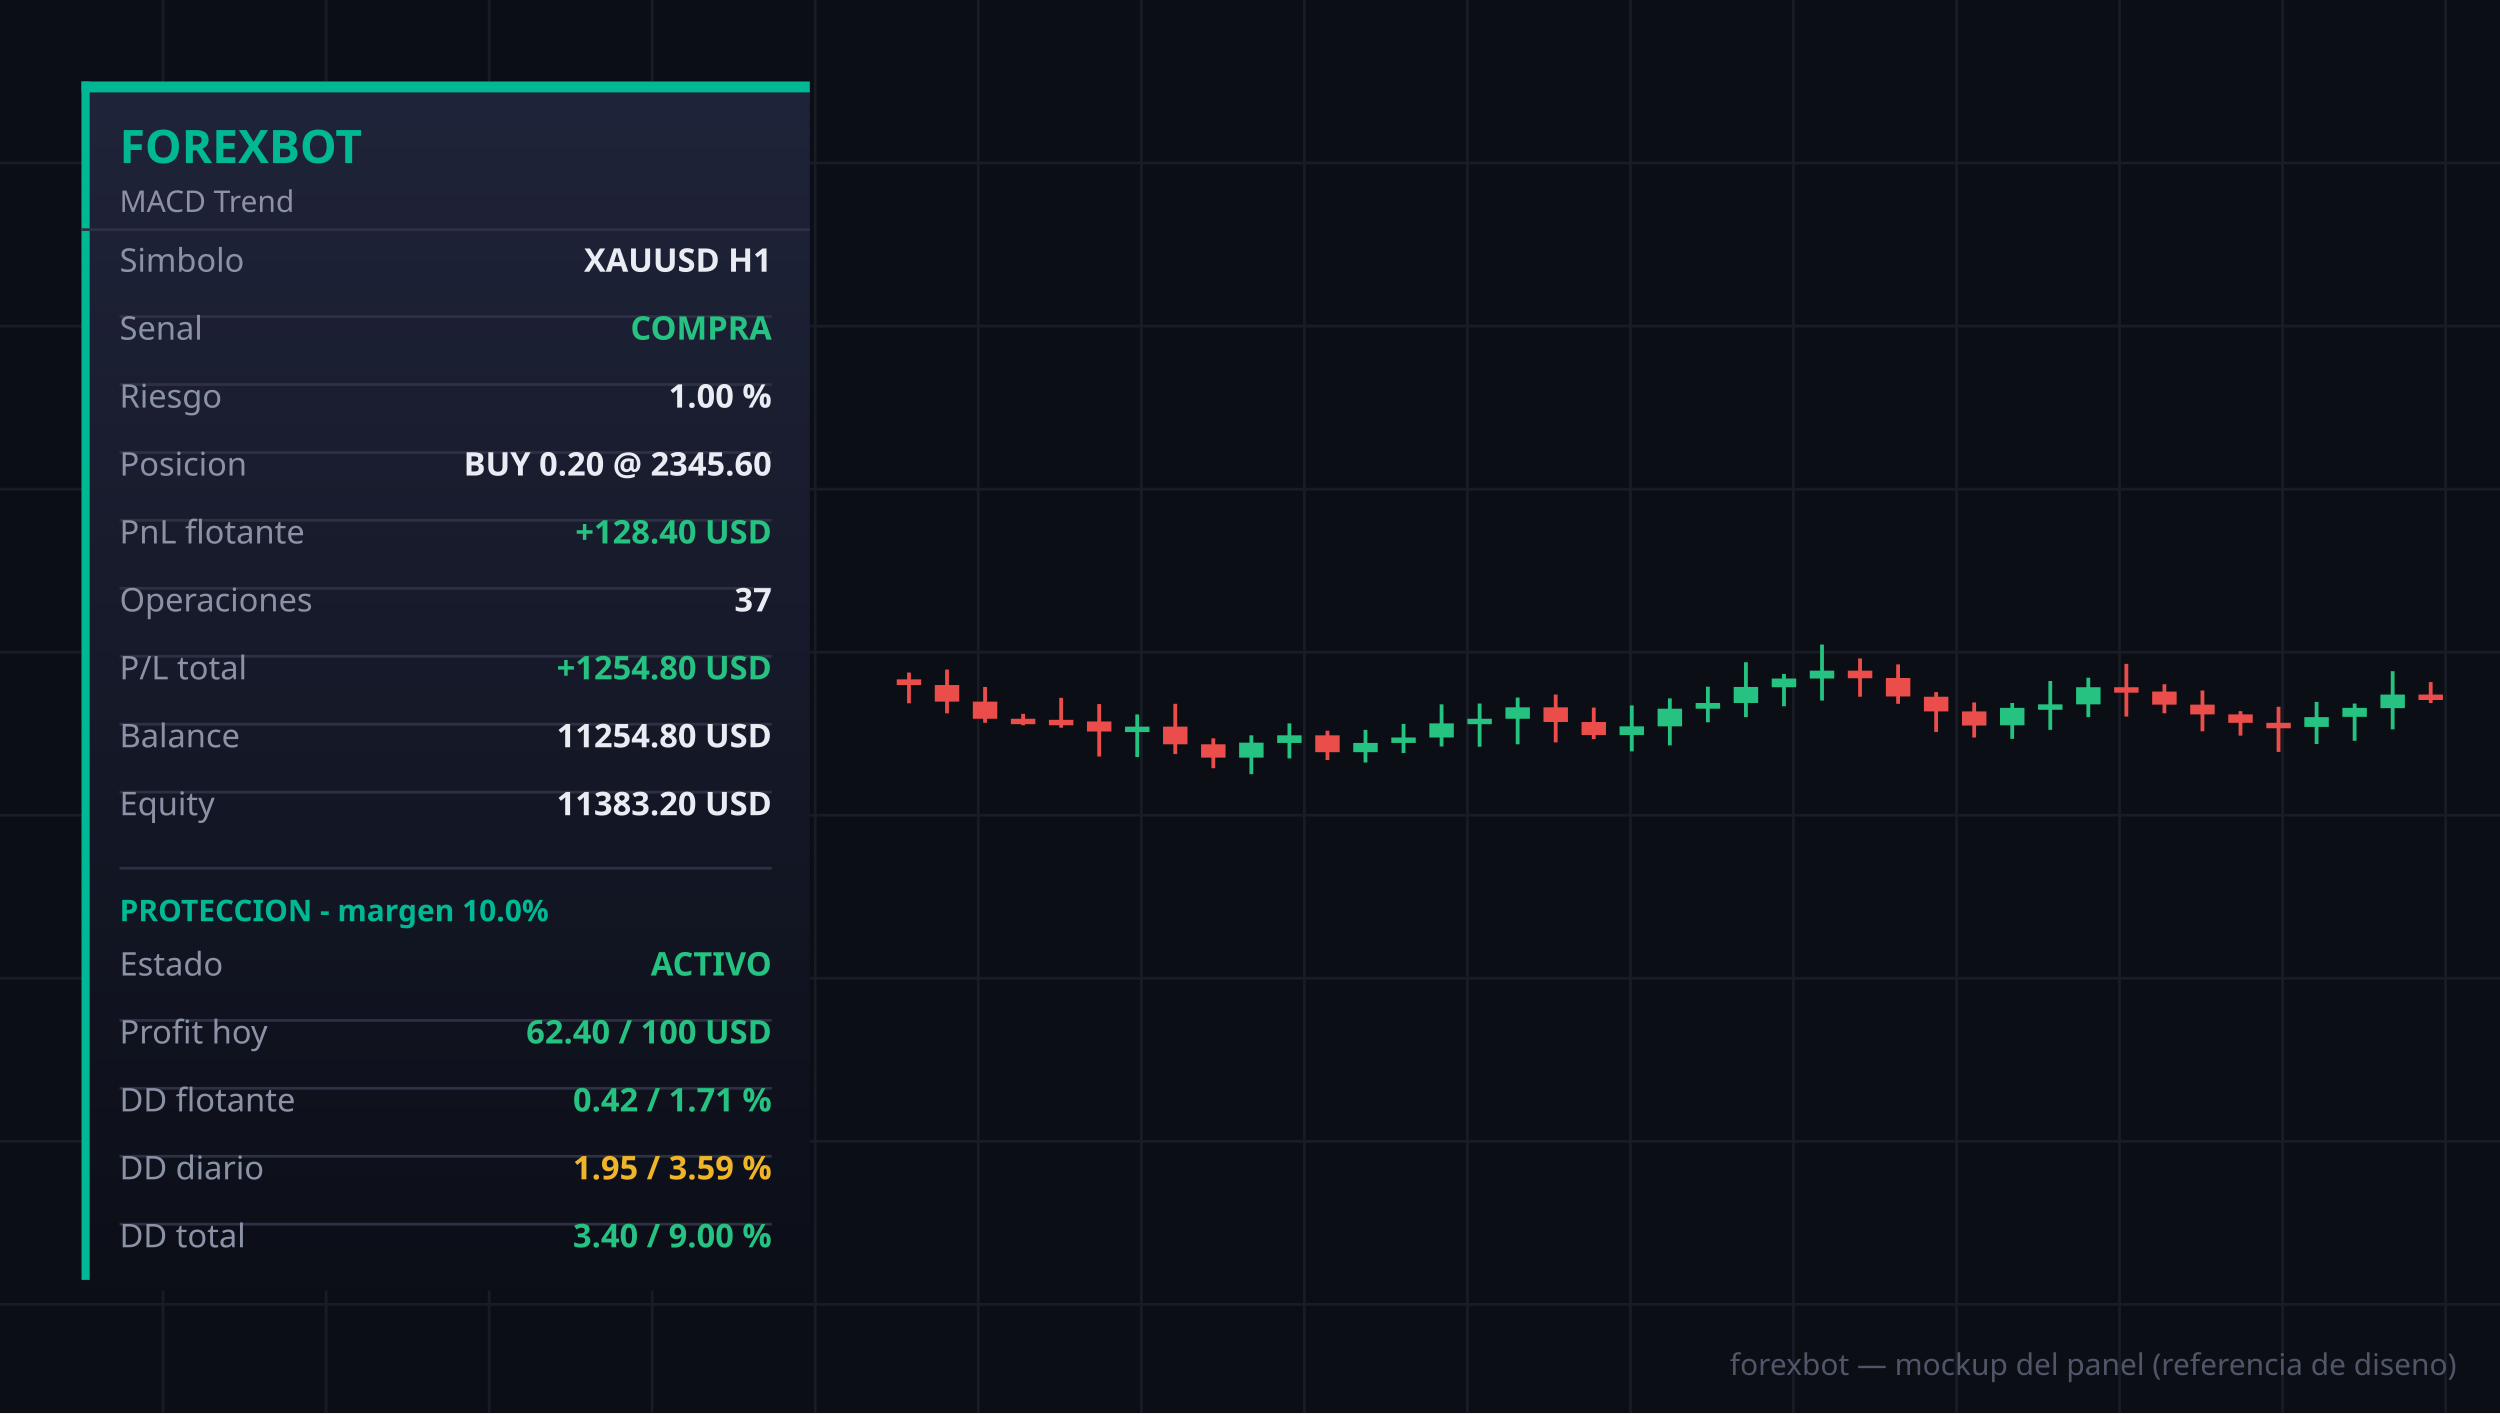
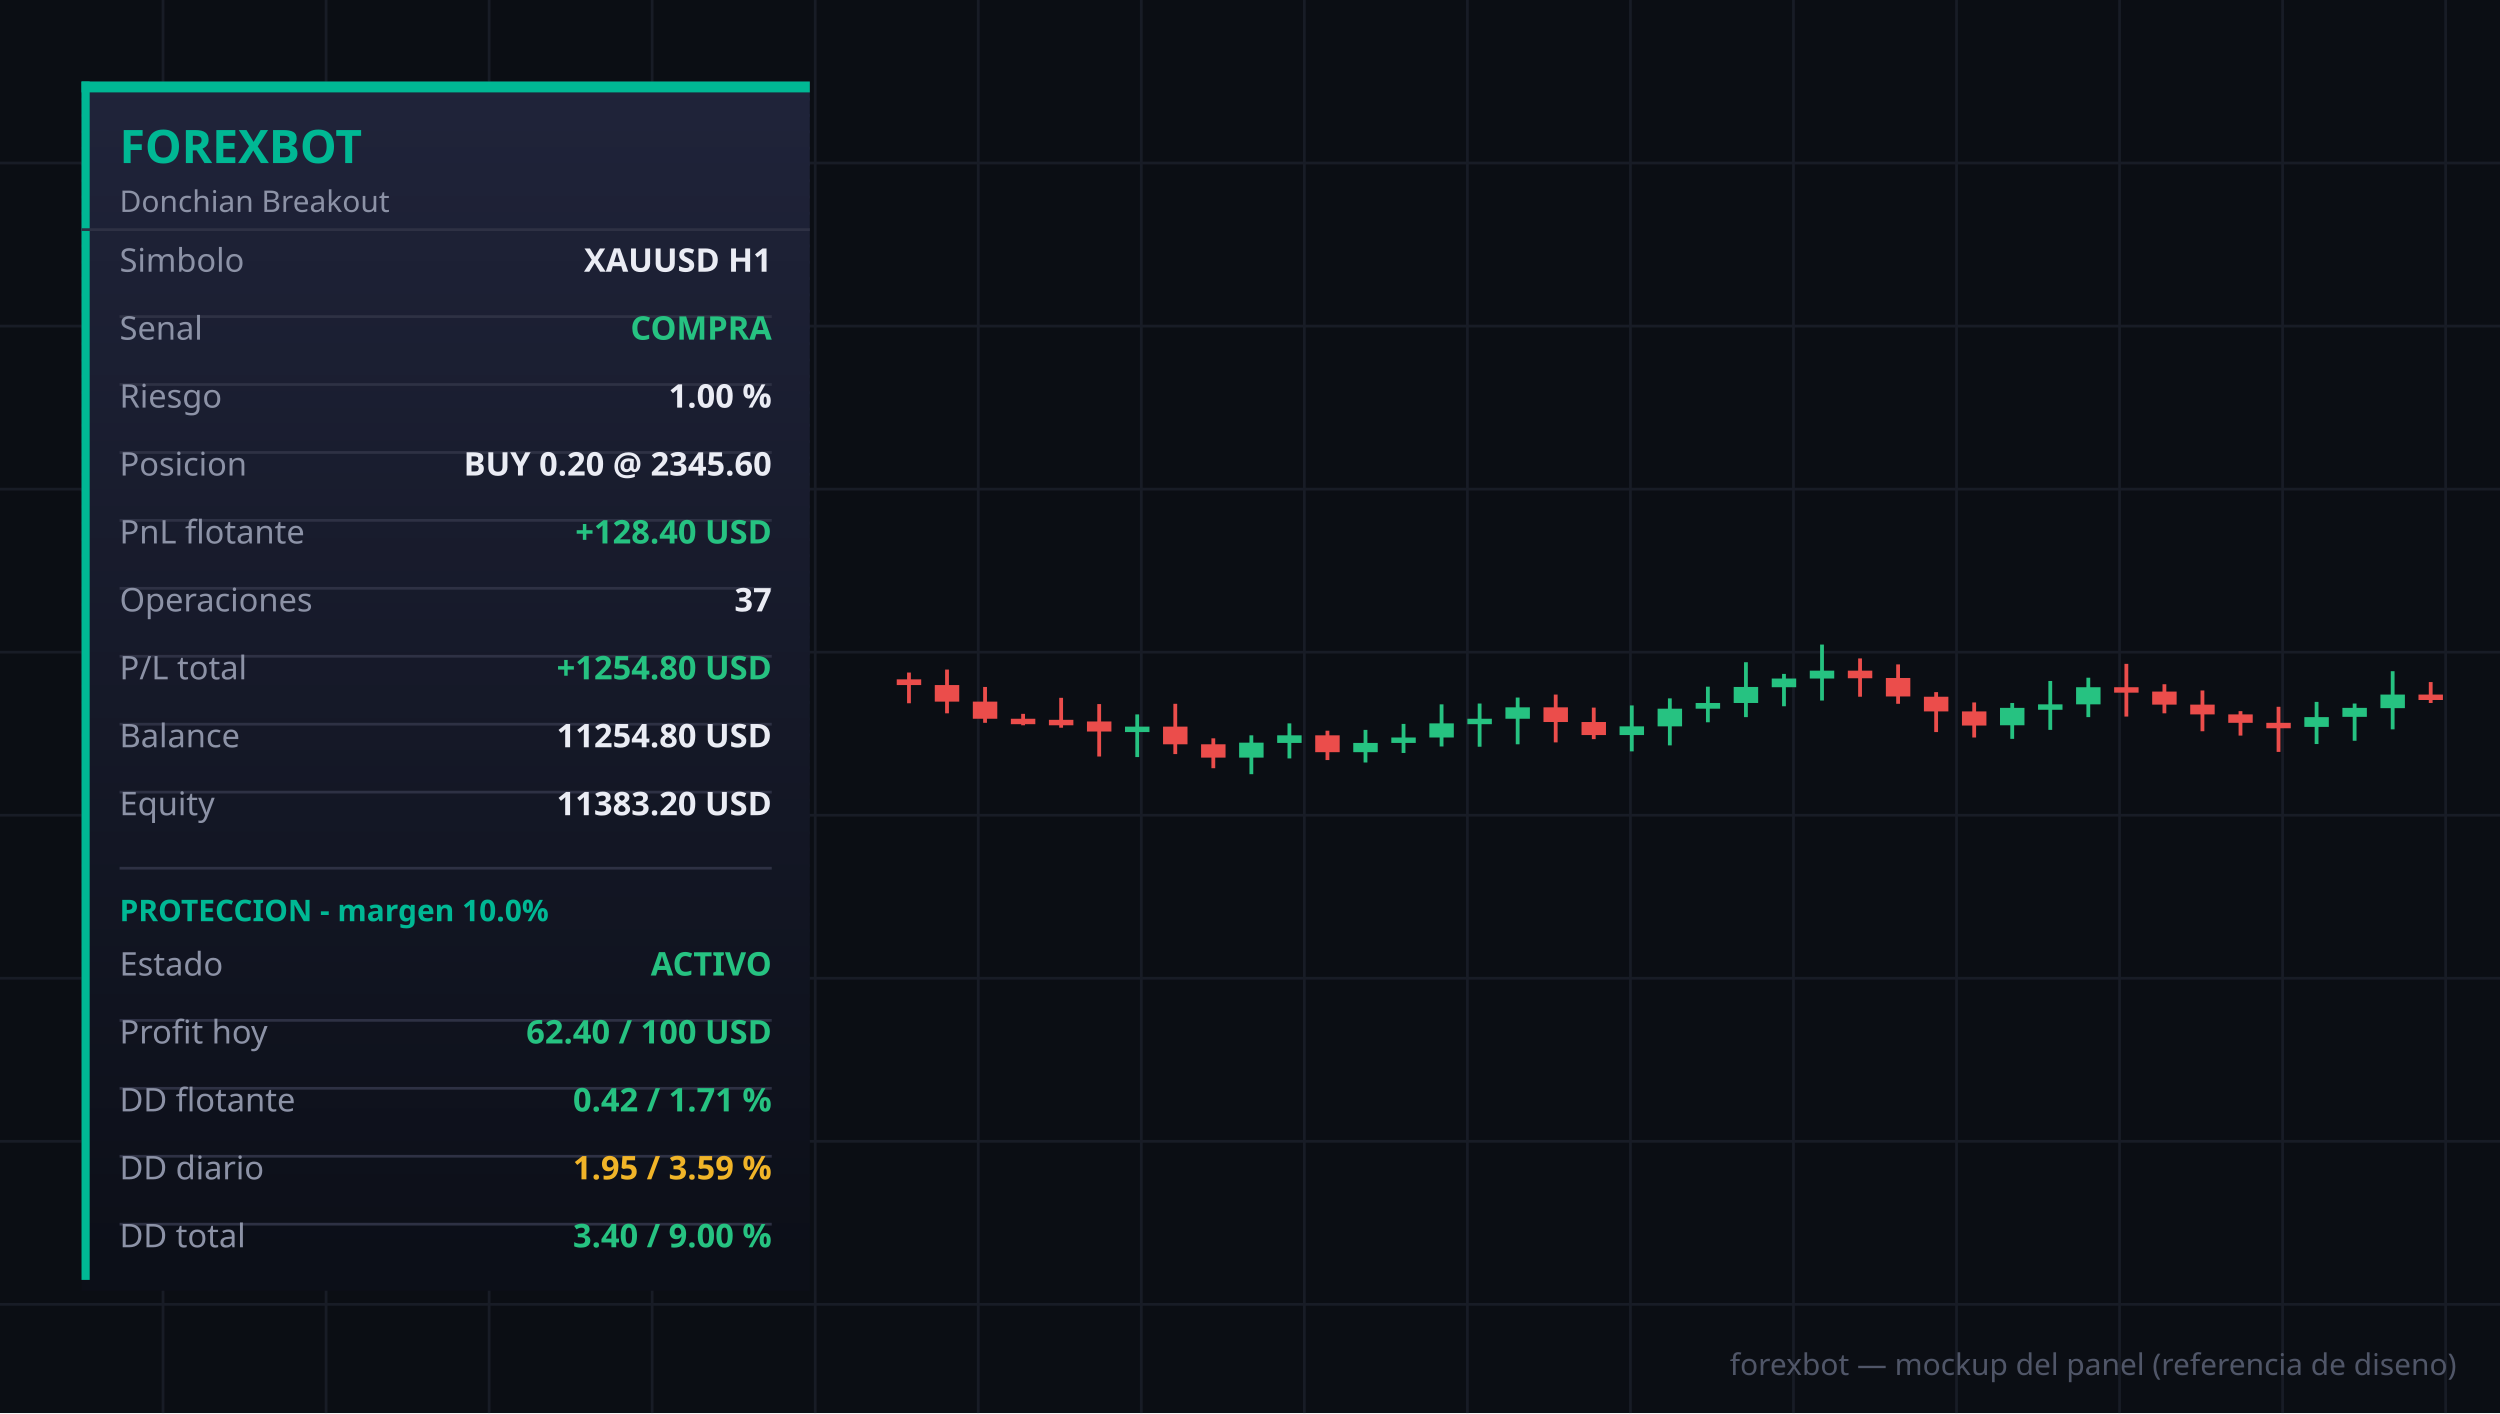
<svg xmlns="http://www.w3.org/2000/svg" width="920" height="520" viewBox="0 0 920 520" font-family="Segoe UI, sans-serif">
  <rect width="920" height="520" fill="rgb(11,14,20)" />
  <line x1="0" y1="60" x2="920" y2="60" stroke="rgb(24,28,38)" stroke-width="1" />
  <line x1="0" y1="120" x2="920" y2="120" stroke="rgb(24,28,38)" stroke-width="1" />
  <line x1="0" y1="180" x2="920" y2="180" stroke="rgb(24,28,38)" stroke-width="1" />
  <line x1="0" y1="240" x2="920" y2="240" stroke="rgb(24,28,38)" stroke-width="1" />
  <line x1="0" y1="300" x2="920" y2="300" stroke="rgb(24,28,38)" stroke-width="1" />
  <line x1="0" y1="360" x2="920" y2="360" stroke="rgb(24,28,38)" stroke-width="1" />
  <line x1="0" y1="420" x2="920" y2="420" stroke="rgb(24,28,38)" stroke-width="1" />
  <line x1="0" y1="480" x2="920" y2="480" stroke="rgb(24,28,38)" stroke-width="1" />
  <line x1="60" y1="0" x2="60" y2="520" stroke="rgb(24,28,38)" stroke-width="1" />
  <line x1="120" y1="0" x2="120" y2="520" stroke="rgb(24,28,38)" stroke-width="1" />
  <line x1="180" y1="0" x2="180" y2="520" stroke="rgb(24,28,38)" stroke-width="1" />
  <line x1="240" y1="0" x2="240" y2="520" stroke="rgb(24,28,38)" stroke-width="1" />
  <line x1="300" y1="0" x2="300" y2="520" stroke="rgb(24,28,38)" stroke-width="1" />
  <line x1="360" y1="0" x2="360" y2="520" stroke="rgb(24,28,38)" stroke-width="1" />
  <line x1="420" y1="0" x2="420" y2="520" stroke="rgb(24,28,38)" stroke-width="1" />
  <line x1="480" y1="0" x2="480" y2="520" stroke="rgb(24,28,38)" stroke-width="1" />
  <line x1="540" y1="0" x2="540" y2="520" stroke="rgb(24,28,38)" stroke-width="1" />
  <line x1="600" y1="0" x2="600" y2="520" stroke="rgb(24,28,38)" stroke-width="1" />
  <line x1="660" y1="0" x2="660" y2="520" stroke="rgb(24,28,38)" stroke-width="1" />
  <line x1="720" y1="0" x2="720" y2="520" stroke="rgb(24,28,38)" stroke-width="1" />
  <line x1="780" y1="0" x2="780" y2="520" stroke="rgb(24,28,38)" stroke-width="1" />
  <line x1="840" y1="0" x2="840" y2="520" stroke="rgb(24,28,38)" stroke-width="1" />
  <line x1="900" y1="0" x2="900" y2="520" stroke="rgb(24,28,38)" stroke-width="1" />
  <line x1="334.5" y1="247.5" x2="334.5" y2="258.8" stroke="rgb(235,77,75)" stroke-width="1.4" />
  <rect x="330" y="250.0" width="9" height="2.1" fill="rgb(235,77,75)" />
  <line x1="348.5" y1="246.4" x2="348.5" y2="262.5" stroke="rgb(235,77,75)" stroke-width="1.4" />
  <rect x="344" y="252.1" width="9" height="6.1" fill="rgb(235,77,75)" />
  <line x1="362.5" y1="252.8" x2="362.5" y2="266.0" stroke="rgb(235,77,75)" stroke-width="1.4" />
  <rect x="358" y="258.2" width="9" height="6.3" fill="rgb(235,77,75)" />
  <line x1="376.5" y1="262.7" x2="376.5" y2="266.9" stroke="rgb(235,77,75)" stroke-width="1.4" />
  <rect x="372" y="264.5" width="9" height="2.0" fill="rgb(235,77,75)" />
  <line x1="390.5" y1="256.8" x2="390.5" y2="267.8" stroke="rgb(235,77,75)" stroke-width="1.4" />
  <rect x="386" y="264.9" width="9" height="2.0" fill="rgb(235,77,75)" />
  <line x1="404.5" y1="259.1" x2="404.5" y2="278.4" stroke="rgb(235,77,75)" stroke-width="1.4" />
  <rect x="400" y="265.5" width="9" height="3.7" fill="rgb(235,77,75)" />
  <line x1="418.5" y1="262.9" x2="418.5" y2="278.6" stroke="rgb(38,194,129)" stroke-width="1.4" />
  <rect x="414" y="267.4" width="9" height="2.0" fill="rgb(38,194,129)" />
  <line x1="432.5" y1="259.0" x2="432.5" y2="277.5" stroke="rgb(235,77,75)" stroke-width="1.4" />
  <rect x="428" y="267.4" width="9" height="6.5" fill="rgb(235,77,75)" />
  <line x1="446.5" y1="271.7" x2="446.5" y2="282.7" stroke="rgb(235,77,75)" stroke-width="1.4" />
  <rect x="442" y="273.9" width="9" height="4.9" fill="rgb(235,77,75)" />
  <line x1="460.5" y1="270.6" x2="460.5" y2="284.9" stroke="rgb(38,194,129)" stroke-width="1.4" />
  <rect x="456" y="273.3" width="9" height="5.5" fill="rgb(38,194,129)" />
  <line x1="474.5" y1="266.2" x2="474.5" y2="279.1" stroke="rgb(38,194,129)" stroke-width="1.4" />
  <rect x="470" y="270.6" width="9" height="2.8" fill="rgb(38,194,129)" />
  <line x1="488.5" y1="268.9" x2="488.5" y2="279.7" stroke="rgb(235,77,75)" stroke-width="1.4" />
  <rect x="484" y="270.6" width="9" height="6.2" fill="rgb(235,77,75)" />
  <line x1="502.5" y1="268.6" x2="502.5" y2="280.6" stroke="rgb(38,194,129)" stroke-width="1.4" />
  <rect x="498" y="273.4" width="9" height="3.4" fill="rgb(38,194,129)" />
  <line x1="516.5" y1="266.4" x2="516.5" y2="277.1" stroke="rgb(38,194,129)" stroke-width="1.4" />
  <rect x="512" y="271.4" width="9" height="2.0" fill="rgb(38,194,129)" />
  <line x1="530.5" y1="259.2" x2="530.5" y2="274.7" stroke="rgb(38,194,129)" stroke-width="1.4" />
  <rect x="526" y="266.2" width="9" height="5.2" fill="rgb(38,194,129)" />
  <line x1="544.5" y1="258.9" x2="544.5" y2="274.8" stroke="rgb(38,194,129)" stroke-width="1.4" />
  <rect x="540" y="264.5" width="9" height="2.0" fill="rgb(38,194,129)" />
  <line x1="558.5" y1="256.7" x2="558.5" y2="273.9" stroke="rgb(38,194,129)" stroke-width="1.4" />
  <rect x="554" y="260.3" width="9" height="4.2" fill="rgb(38,194,129)" />
  <line x1="572.5" y1="255.6" x2="572.5" y2="273.2" stroke="rgb(235,77,75)" stroke-width="1.4" />
  <rect x="568" y="260.3" width="9" height="5.4" fill="rgb(235,77,75)" />
  <line x1="586.5" y1="260.4" x2="586.5" y2="272.0" stroke="rgb(235,77,75)" stroke-width="1.4" />
  <rect x="582" y="265.7" width="9" height="4.8" fill="rgb(235,77,75)" />
  <line x1="600.5" y1="259.6" x2="600.5" y2="276.5" stroke="rgb(38,194,129)" stroke-width="1.4" />
  <rect x="596" y="267.3" width="9" height="3.2" fill="rgb(38,194,129)" />
  <line x1="614.5" y1="257.0" x2="614.5" y2="274.3" stroke="rgb(38,194,129)" stroke-width="1.4" />
  <rect x="610" y="260.8" width="9" height="6.5" fill="rgb(38,194,129)" />
  <line x1="628.5" y1="252.7" x2="628.5" y2="265.8" stroke="rgb(38,194,129)" stroke-width="1.4" />
  <rect x="624" y="258.7" width="9" height="2.1" fill="rgb(38,194,129)" />
  <line x1="642.5" y1="243.7" x2="642.5" y2="263.9" stroke="rgb(38,194,129)" stroke-width="1.4" />
  <rect x="638" y="252.8" width="9" height="5.9" fill="rgb(38,194,129)" />
  <line x1="656.5" y1="248.0" x2="656.5" y2="259.9" stroke="rgb(38,194,129)" stroke-width="1.4" />
  <rect x="652" y="249.7" width="9" height="3.2" fill="rgb(38,194,129)" />
  <line x1="670.5" y1="237.2" x2="670.5" y2="257.8" stroke="rgb(38,194,129)" stroke-width="1.4" />
  <rect x="666" y="246.8" width="9" height="2.9" fill="rgb(38,194,129)" />
  <line x1="684.5" y1="242.3" x2="684.5" y2="256.4" stroke="rgb(235,77,75)" stroke-width="1.4" />
  <rect x="680" y="246.8" width="9" height="2.8" fill="rgb(235,77,75)" />
  <line x1="698.5" y1="244.5" x2="698.5" y2="259.0" stroke="rgb(235,77,75)" stroke-width="1.4" />
  <rect x="694" y="249.5" width="9" height="6.8" fill="rgb(235,77,75)" />
  <line x1="712.5" y1="254.7" x2="712.5" y2="269.4" stroke="rgb(235,77,75)" stroke-width="1.4" />
  <rect x="708" y="256.4" width="9" height="5.4" fill="rgb(235,77,75)" />
  <line x1="726.5" y1="258.5" x2="726.5" y2="271.4" stroke="rgb(235,77,75)" stroke-width="1.4" />
  <rect x="722" y="261.8" width="9" height="5.2" fill="rgb(235,77,75)" />
  <line x1="740.5" y1="258.7" x2="740.5" y2="271.9" stroke="rgb(38,194,129)" stroke-width="1.4" />
  <rect x="736" y="260.5" width="9" height="6.4" fill="rgb(38,194,129)" />
  <line x1="754.5" y1="250.6" x2="754.5" y2="268.6" stroke="rgb(38,194,129)" stroke-width="1.4" />
  <rect x="750" y="259.2" width="9" height="2.0" fill="rgb(38,194,129)" />
  <line x1="768.5" y1="249.4" x2="768.5" y2="263.9" stroke="rgb(38,194,129)" stroke-width="1.4" />
  <rect x="764" y="252.9" width="9" height="6.3" fill="rgb(38,194,129)" />
  <line x1="782.5" y1="244.3" x2="782.5" y2="263.7" stroke="rgb(235,77,75)" stroke-width="1.4" />
  <rect x="778" y="252.9" width="9" height="2.0" fill="rgb(235,77,75)" />
  <line x1="796.5" y1="251.8" x2="796.5" y2="262.5" stroke="rgb(235,77,75)" stroke-width="1.4" />
  <rect x="792" y="254.5" width="9" height="4.8" fill="rgb(235,77,75)" />
  <line x1="810.5" y1="254.1" x2="810.5" y2="269.1" stroke="rgb(235,77,75)" stroke-width="1.4" />
  <rect x="806" y="259.3" width="9" height="3.6" fill="rgb(235,77,75)" />
  <line x1="824.5" y1="261.7" x2="824.5" y2="270.7" stroke="rgb(235,77,75)" stroke-width="1.4" />
  <rect x="820" y="262.9" width="9" height="3.1" fill="rgb(235,77,75)" />
  <line x1="838.5" y1="260.1" x2="838.5" y2="276.7" stroke="rgb(235,77,75)" stroke-width="1.4" />
  <rect x="834" y="266.0" width="9" height="2.0" fill="rgb(235,77,75)" />
  <line x1="852.5" y1="258.3" x2="852.5" y2="273.8" stroke="rgb(38,194,129)" stroke-width="1.4" />
  <rect x="848" y="263.9" width="9" height="3.6" fill="rgb(38,194,129)" />
  <line x1="866.5" y1="258.9" x2="866.5" y2="272.6" stroke="rgb(38,194,129)" stroke-width="1.4" />
  <rect x="862" y="260.5" width="9" height="3.3" fill="rgb(38,194,129)" />
  <line x1="880.5" y1="247.0" x2="880.5" y2="268.4" stroke="rgb(38,194,129)" stroke-width="1.4" />
  <rect x="876" y="255.6" width="9" height="5.0" fill="rgb(38,194,129)" />
  <line x1="894.5" y1="251.0" x2="894.5" y2="258.7" stroke="rgb(235,77,75)" stroke-width="1.4" />
  <rect x="890" y="255.6" width="9" height="2.0" fill="rgb(235,77,75)" />
  <rect x="30" y="30" width="268" height="7" fill="rgb(32,36,58)" />
  <rect x="30" y="36" width="268" height="7" fill="rgb(31,35,57)" />
  <rect x="30" y="42" width="268" height="7" fill="rgb(31,35,57)" />
  <rect x="30" y="48" width="268" height="7" fill="rgb(31,35,56)" />
  <rect x="30" y="54" width="268" height="7" fill="rgb(30,34,56)" />
  <rect x="30" y="60" width="268" height="7" fill="rgb(30,34,55)" />
  <rect x="30" y="66" width="268" height="7" fill="rgb(30,34,55)" />
  <rect x="30" y="72" width="268" height="7" fill="rgb(30,33,54)" />
  <rect x="30" y="78" width="268" height="7" fill="rgb(29,33,54)" />
  <rect x="30" y="84" width="268" height="7" fill="rgb(29,33,53)" />
  <rect x="30" y="90" width="268" height="7" fill="rgb(29,33,53)" />
  <rect x="30" y="96" width="268" height="7" fill="rgb(28,32,52)" />
  <rect x="30" y="102" width="268" height="7" fill="rgb(28,32,52)" />
  <rect x="30" y="108" width="268" height="7" fill="rgb(28,32,51)" />
  <rect x="30" y="114" width="268" height="7" fill="rgb(28,31,51)" />
  <rect x="30" y="120" width="268" height="7" fill="rgb(27,31,51)" />
  <rect x="30" y="126" width="268" height="7" fill="rgb(27,31,50)" />
  <rect x="30" y="132" width="268" height="7" fill="rgb(27,31,50)" />
  <rect x="30" y="138" width="268" height="7" fill="rgb(27,30,49)" />
  <rect x="30" y="144" width="268" height="7" fill="rgb(26,30,49)" />
  <rect x="30" y="150" width="268" height="7" fill="rgb(26,30,48)" />
  <rect x="30" y="156" width="268" height="7" fill="rgb(26,29,48)" />
  <rect x="30" y="162" width="268" height="7" fill="rgb(25,29,47)" />
  <rect x="30" y="168" width="268" height="7" fill="rgb(25,29,47)" />
  <rect x="30" y="174" width="268" height="7" fill="rgb(25,29,46)" />
  <rect x="30" y="180" width="268" height="7" fill="rgb(25,28,46)" />
  <rect x="30" y="186" width="268" height="7" fill="rgb(24,28,45)" />
  <rect x="30" y="192" width="268" height="7" fill="rgb(24,28,45)" />
  <rect x="30" y="198" width="268" height="7" fill="rgb(24,27,44)" />
  <rect x="30" y="204" width="268" height="7" fill="rgb(24,27,44)" />
  <rect x="30" y="210" width="268" height="7" fill="rgb(23,27,44)" />
  <rect x="30" y="216" width="268" height="7" fill="rgb(23,27,43)" />
  <rect x="30" y="222" width="268" height="7" fill="rgb(23,26,43)" />
  <rect x="30" y="228" width="268" height="7" fill="rgb(22,26,42)" />
  <rect x="30" y="234" width="268" height="7" fill="rgb(22,26,42)" />
  <rect x="30" y="240" width="268" height="7" fill="rgb(22,25,41)" />
  <rect x="30" y="246" width="268" height="7" fill="rgb(22,25,41)" />
  <rect x="30" y="252" width="268" height="7" fill="rgb(21,25,40)" />
  <rect x="30" y="258" width="268" height="7" fill="rgb(21,25,40)" />
  <rect x="30" y="264" width="268" height="7" fill="rgb(21,24,39)" />
  <rect x="30" y="270" width="268" height="7" fill="rgb(21,24,39)" />
  <rect x="30" y="276" width="268" height="7" fill="rgb(20,24,38)" />
  <rect x="30" y="282" width="268" height="7" fill="rgb(20,23,38)" />
  <rect x="30" y="288" width="268" height="7" fill="rgb(20,23,37)" />
  <rect x="30" y="294" width="268" height="7" fill="rgb(19,23,37)" />
  <rect x="30" y="300" width="268" height="7" fill="rgb(19,23,37)" />
  <rect x="30" y="306" width="268" height="7" fill="rgb(19,22,36)" />
  <rect x="30" y="312" width="268" height="7" fill="rgb(19,22,36)" />
  <rect x="30" y="318" width="268" height="7" fill="rgb(18,22,35)" />
  <rect x="30" y="324" width="268" height="7" fill="rgb(18,21,35)" />
  <rect x="30" y="330" width="268" height="7" fill="rgb(18,21,34)" />
  <rect x="30" y="336" width="268" height="7" fill="rgb(18,21,34)" />
  <rect x="30" y="342" width="268" height="7" fill="rgb(17,21,33)" />
  <rect x="30" y="348" width="268" height="7" fill="rgb(17,20,33)" />
  <rect x="30" y="354" width="268" height="7" fill="rgb(17,20,32)" />
  <rect x="30" y="360" width="268" height="7" fill="rgb(16,20,32)" />
  <rect x="30" y="366" width="268" height="7" fill="rgb(16,19,31)" />
  <rect x="30" y="372" width="268" height="7" fill="rgb(16,19,31)" />
  <rect x="30" y="378" width="268" height="7" fill="rgb(16,19,30)" />
  <rect x="30" y="384" width="268" height="7" fill="rgb(15,19,30)" />
  <rect x="30" y="390" width="268" height="7" fill="rgb(15,18,30)" />
  <rect x="30" y="396" width="268" height="7" fill="rgb(15,18,29)" />
  <rect x="30" y="402" width="268" height="7" fill="rgb(15,18,29)" />
  <rect x="30" y="408" width="268" height="7" fill="rgb(14,17,28)" />
  <rect x="30" y="414" width="268" height="7" fill="rgb(14,17,28)" />
  <rect x="30" y="420" width="268" height="7" fill="rgb(14,17,27)" />
  <rect x="30" y="426" width="268" height="7" fill="rgb(13,17,27)" />
  <rect x="30" y="432" width="268" height="7" fill="rgb(13,16,26)" />
  <rect x="30" y="438" width="268" height="7" fill="rgb(13,16,26)" />
  <rect x="30" y="444" width="268" height="7" fill="rgb(13,16,25)" />
  <rect x="30" y="450" width="268" height="7" fill="rgb(12,15,25)" />
  <rect x="30" y="456" width="268" height="7" fill="rgb(12,15,24)" />
  <rect x="30" y="462" width="268" height="7" fill="rgb(12,15,24)" />
  <rect x="30" y="468" width="268" height="7" fill="rgb(12,15,24)" />
  <rect x="30" y="30" width="3" height="441" fill="rgb(0,184,148)" />
  <rect x="30" y="30" width="268" height="4" fill="rgb(0,184,148)" />
  <rect x="30" y="84" width="268" height="1" fill="rgb(46,49,68)" />
  <text x="44" y="60" fill="rgb(0,184,148)" font-size="17" font-weight="900">FOREXBOT</text>
-   <text x="44" y="78" fill="rgb(140,146,166)" font-size="11">MACD Trend</text>
+   <text x="44" y="78" fill="rgb(140,146,166)" font-size="11">Donchian Breakout</text>
  <text x="44" y="100" fill="rgb(140,146,166)" font-size="12">Simbolo</text>
  <text x="284" y="100" fill="rgb(234,236,244)" font-size="12" font-weight="600" text-anchor="end">XAUUSD  H1</text>
  <rect x="44" y="116" width="240" height="1" fill="rgb(46,49,68)" />
  <text x="44" y="125" fill="rgb(140,146,166)" font-size="12">Senal</text>
  <text x="284" y="125" fill="rgb(38,194,129)" font-size="12" font-weight="600" text-anchor="end">COMPRA</text>
  <rect x="44" y="141" width="240" height="1" fill="rgb(46,49,68)" />
  <text x="44" y="150" fill="rgb(140,146,166)" font-size="12">Riesgo</text>
  <text x="284" y="150" fill="rgb(234,236,244)" font-size="12" font-weight="600" text-anchor="end">1.00 %</text>
  <rect x="44" y="166" width="240" height="1" fill="rgb(46,49,68)" />
  <text x="44" y="175" fill="rgb(140,146,166)" font-size="12">Posicion</text>
  <text x="284" y="175" fill="rgb(234,236,244)" font-size="12" font-weight="600" text-anchor="end">BUY 0.20 @ 2345.60</text>
  <rect x="44" y="191" width="240" height="1" fill="rgb(46,49,68)" />
  <text x="44" y="200" fill="rgb(140,146,166)" font-size="12">PnL flotante</text>
  <text x="284" y="200" fill="rgb(38,194,129)" font-size="12" font-weight="600" text-anchor="end">+128.40 USD</text>
  <rect x="44" y="216" width="240" height="1" fill="rgb(46,49,68)" />
  <text x="44" y="225" fill="rgb(140,146,166)" font-size="12">Operaciones</text>
  <text x="284" y="225" fill="rgb(234,236,244)" font-size="12" font-weight="600" text-anchor="end">37</text>
  <rect x="44" y="241" width="240" height="1" fill="rgb(46,49,68)" />
  <text x="44" y="250" fill="rgb(140,146,166)" font-size="12">P/L total</text>
  <text x="284" y="250" fill="rgb(38,194,129)" font-size="12" font-weight="600" text-anchor="end">+1254.80 USD</text>
  <rect x="44" y="266" width="240" height="1" fill="rgb(46,49,68)" />
  <text x="44" y="275" fill="rgb(140,146,166)" font-size="12">Balance</text>
  <text x="284" y="275" fill="rgb(234,236,244)" font-size="12" font-weight="600" text-anchor="end">11254.80 USD</text>
  <rect x="44" y="291" width="240" height="1" fill="rgb(46,49,68)" />
  <text x="44" y="300" fill="rgb(140,146,166)" font-size="12">Equity</text>
  <text x="284" y="300" fill="rgb(234,236,244)" font-size="12" font-weight="600" text-anchor="end">11383.20 USD</text>
  <rect x="44" y="319" width="240" height="1" fill="rgb(46,49,68)" />
  <text x="44" y="339" fill="rgb(0,184,148)" font-size="11" font-weight="900">PROTECCION  -  margen 10.0%</text>
  <text x="44" y="359" fill="rgb(140,146,166)" font-size="12">Estado</text>
  <text x="284" y="359" fill="rgb(38,194,129)" font-size="12" font-weight="600" text-anchor="end">ACTIVO</text>
  <rect x="44" y="375" width="240" height="1" fill="rgb(46,49,68)" />
  <text x="44" y="384" fill="rgb(140,146,166)" font-size="12">Profit hoy</text>
  <text x="284" y="384" fill="rgb(38,194,129)" font-size="12" font-weight="600" text-anchor="end">62.40 / 100 USD</text>
  <rect x="44" y="400" width="240" height="1" fill="rgb(46,49,68)" />
  <text x="44" y="409" fill="rgb(140,146,166)" font-size="12">DD flotante</text>
  <text x="284" y="409" fill="rgb(38,194,129)" font-size="12" font-weight="600" text-anchor="end">0.42 / 1.71 %</text>
  <rect x="44" y="425" width="240" height="1" fill="rgb(46,49,68)" />
  <text x="44" y="434" fill="rgb(140,146,166)" font-size="12">DD diario</text>
  <text x="284" y="434" fill="rgb(240,180,40)" font-size="12" font-weight="600" text-anchor="end">1.95 / 3.59 %</text>
  <rect x="44" y="450" width="240" height="1" fill="rgb(46,49,68)" />
  <text x="44" y="459" fill="rgb(140,146,166)" font-size="12">DD total</text>
  <text x="284" y="459" fill="rgb(38,194,129)" font-size="12" font-weight="600" text-anchor="end">3.40 / 9.00 %</text>
  <text x="904" y="506" fill="rgb(80,86,104)" font-size="11" text-anchor="end">forexbot — mockup del panel (referencia de diseno)</text>
</svg>
